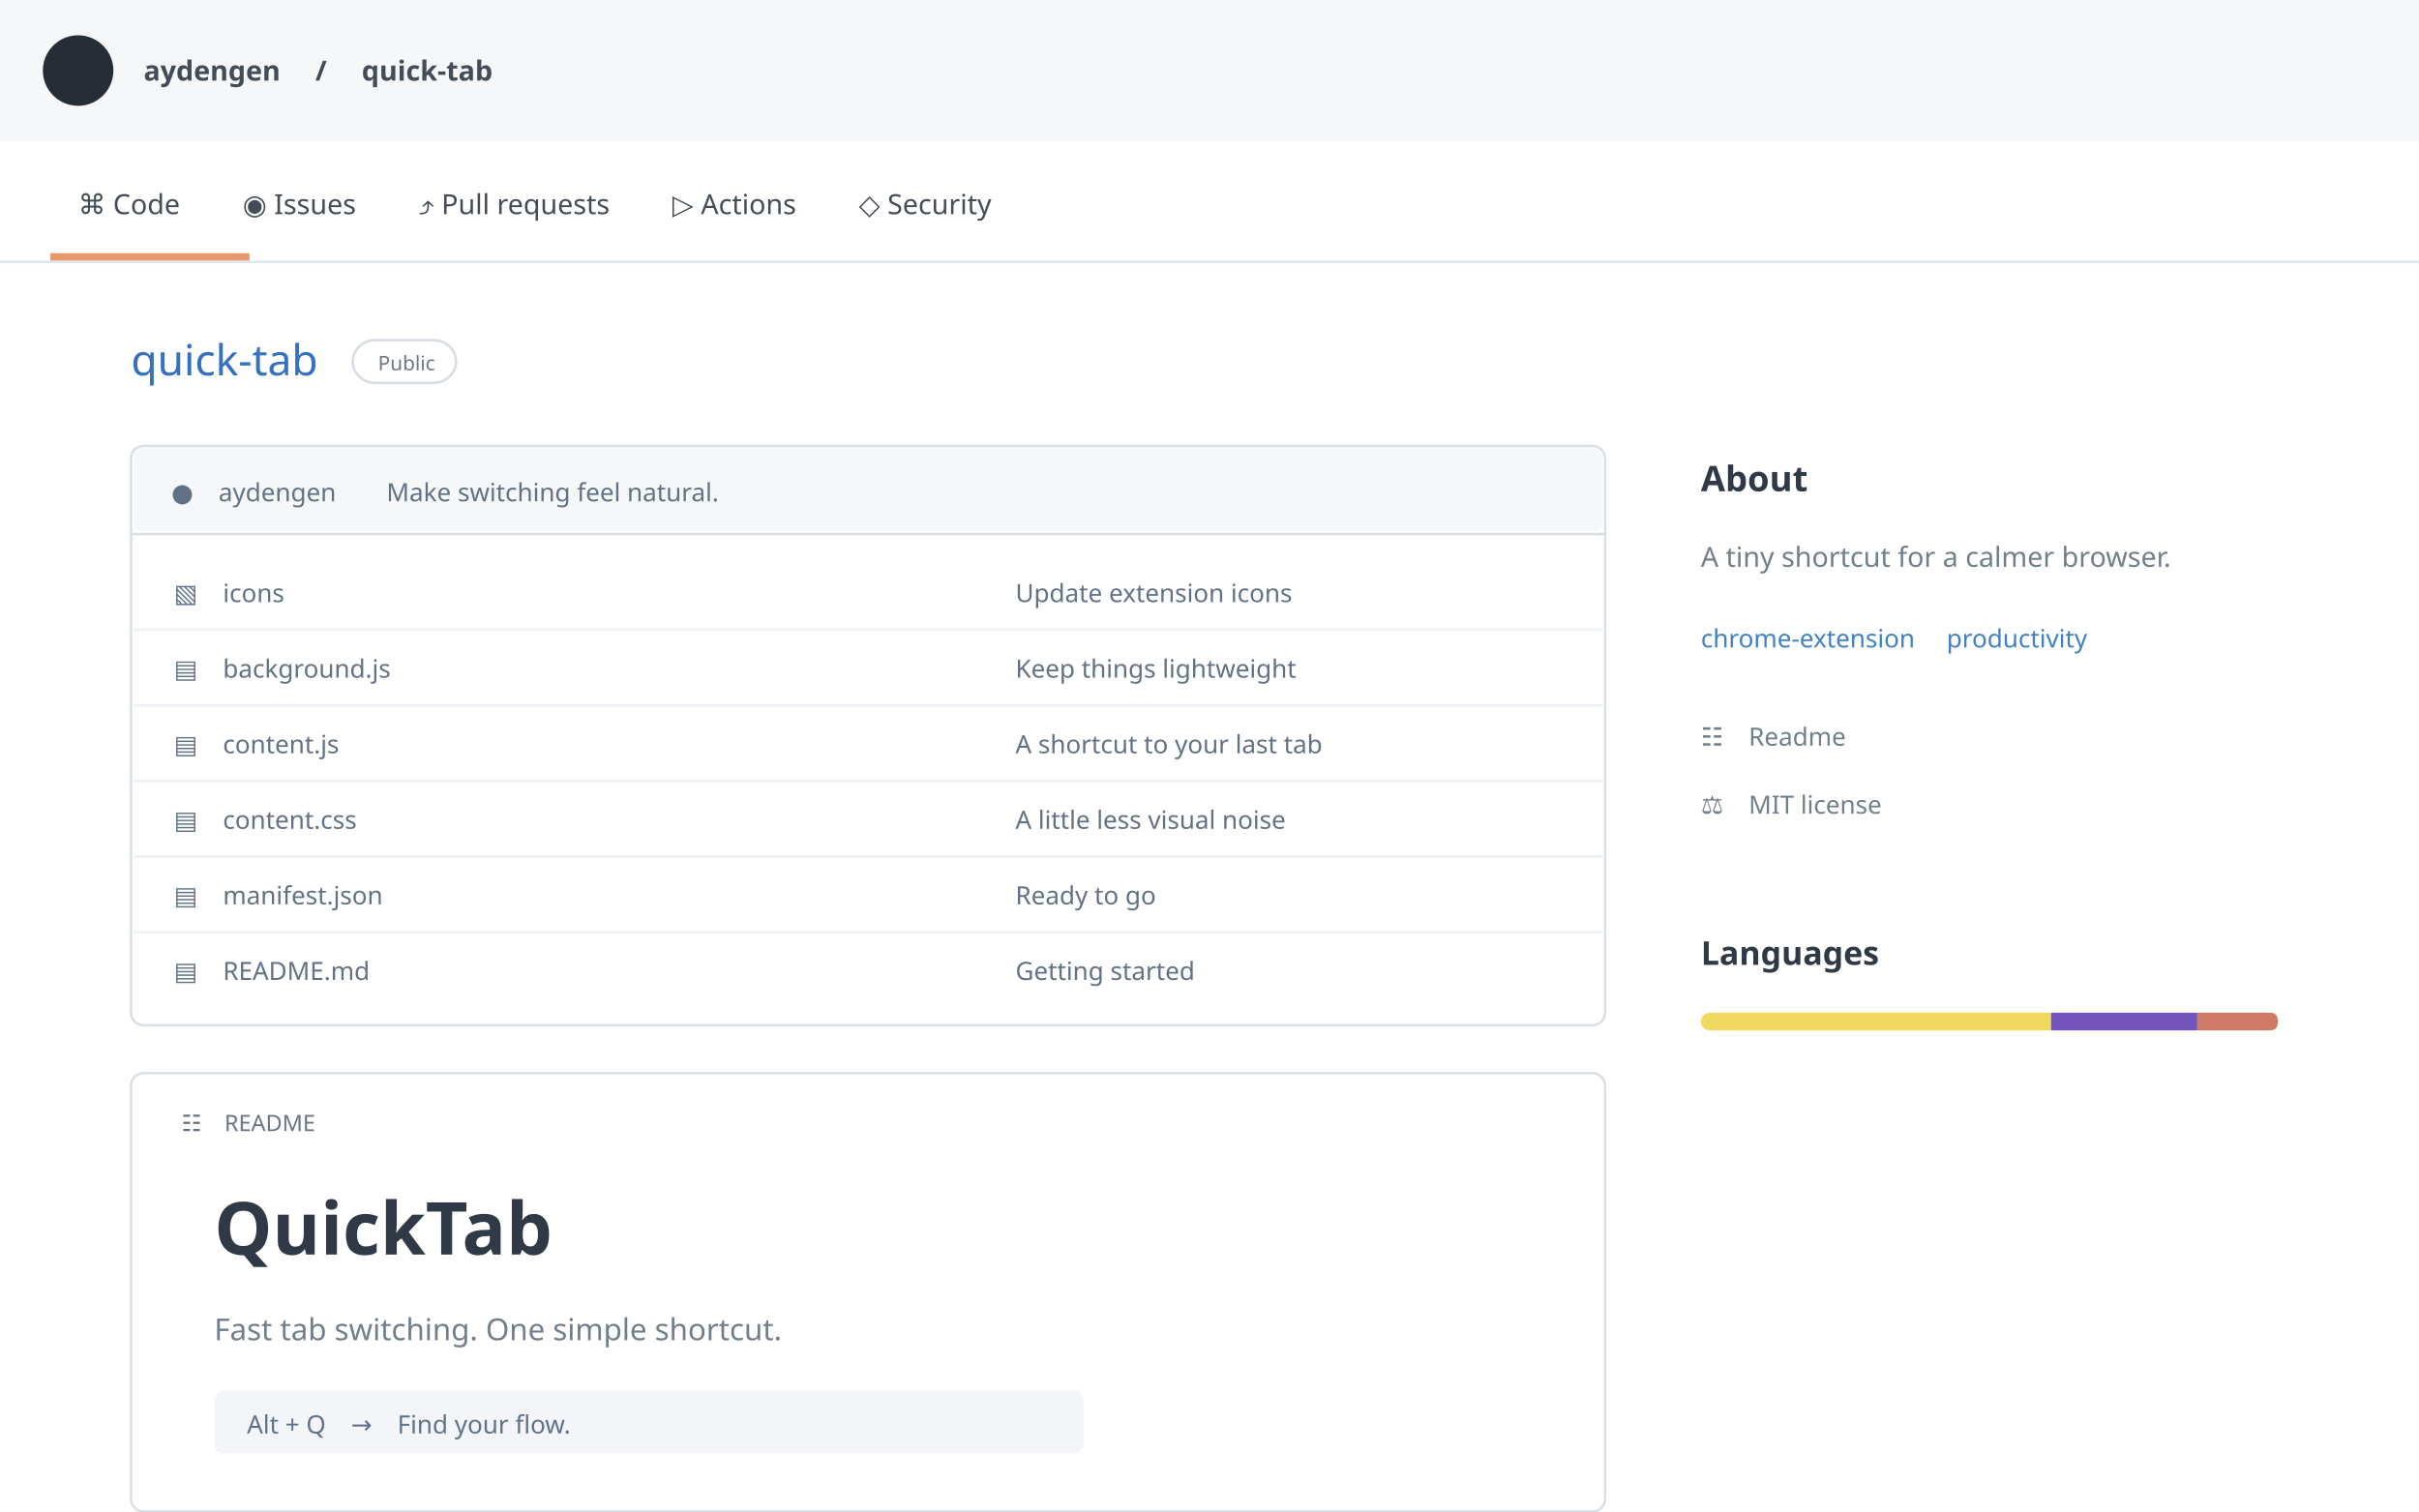
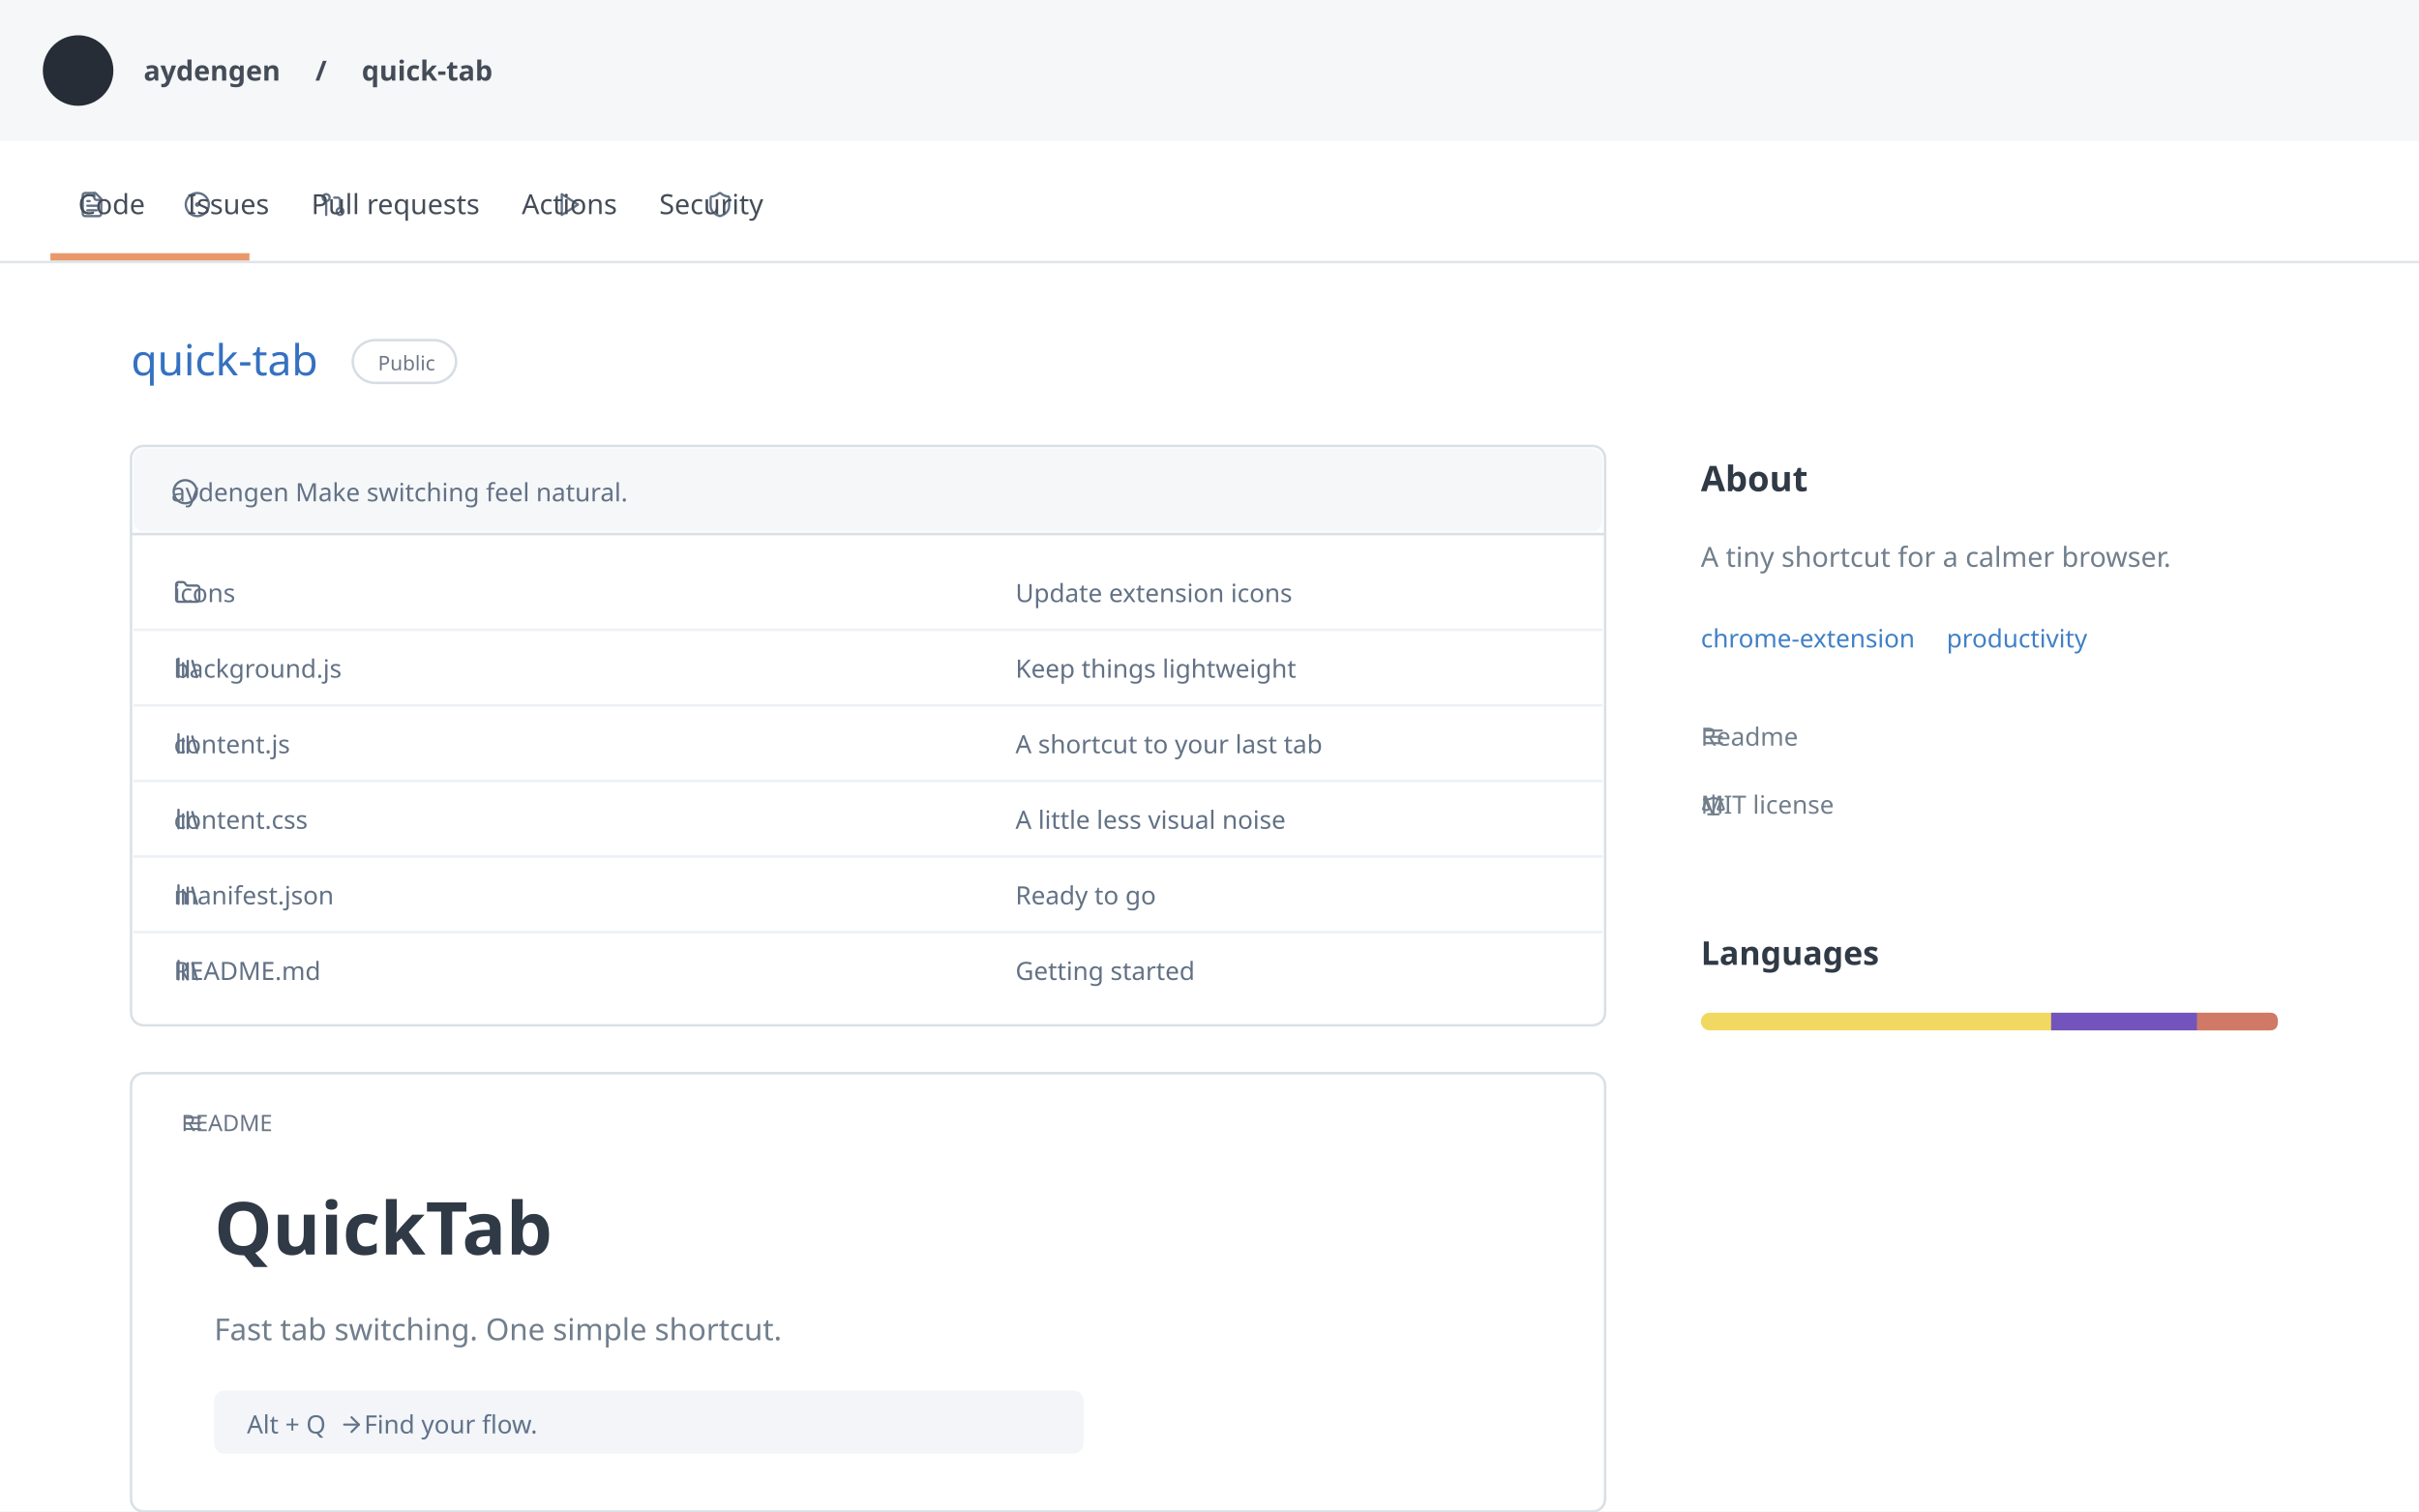
<svg xmlns="http://www.w3.org/2000/svg" width="960" height="600" viewBox="0 0 960 600">
+   <defs>
+     <symbol id="file-text" viewBox="0 0 24 24" fill="none" stroke="currentColor" stroke-width="2" stroke-linecap="round" stroke-linejoin="round">
+       <path d="M15 2H6a2 2 0 0 0-2 2v16a2 2 0 0 0 2 2h12a2 2 0 0 0 2-2V7Z" />
+       <path d="M14 2v4a2 2 0 0 0 2 2h4" />
+       <path d="M10 9H8" />
+       <path d="M16 13H8" />
+       <path d="M16 17H8" />
+     </symbol>
+     <symbol id="circle-dot" viewBox="0 0 24 24" fill="none" stroke="currentColor" stroke-width="2" stroke-linecap="round" stroke-linejoin="round">
+       <circle cx="12" cy="12" r="10" />
+       <circle cx="12" cy="12" r="1" />
+     </symbol>
+     <symbol id="git-pull-request" viewBox="0 0 24 24" fill="none" stroke="currentColor" stroke-width="2" stroke-linecap="round" stroke-linejoin="round">
+       <circle cx="18" cy="18" r="3" />
+       <circle cx="6" cy="6" r="3" />
+       <path d="M13 6h3a2 2 0 0 1 2 2v7" />
+       <line x1="6" x2="6" y1="9" y2="21" />
+     </symbol>
+     <symbol id="play" viewBox="0 0 24 24" fill="none" stroke="currentColor" stroke-width="2" stroke-linecap="round" stroke-linejoin="round">
+       <polygon points="6 3 20 12 6 21 6 3" />
+     </symbol>
+     <symbol id="shield" viewBox="0 0 24 24" fill="none" stroke="currentColor" stroke-width="2" stroke-linecap="round" stroke-linejoin="round">
+       <path d="M20 13c0 5-3.5 7.5-7.66 8.95a1 1 0 0 1-.67-.01C7.5 20.5 4 18 4 13V6a1 1 0 0 1 1-1c2 0 4.5-1.2 6.24-2.72a1.17 1.17 0 0 1 1.52 0C14.51 3.81 17 5 19 5a1 1 0 0 1 1 1z" />
+     </symbol>
+     <symbol id="circle" viewBox="0 0 24 24" fill="none" stroke="currentColor" stroke-width="2" stroke-linecap="round" stroke-linejoin="round">
+       <circle cx="12" cy="12" r="10" />
+     </symbol>
+     <symbol id="folder" viewBox="0 0 24 24" fill="none" stroke="currentColor" stroke-width="2" stroke-linecap="round" stroke-linejoin="round">
+       <path d="M20 20a2 2 0 0 0 2-2V8a2 2 0 0 0-2-2h-7.9a2 2 0 0 1-1.69-.9L9.6 3.9A2 2 0 0 0 7.93 3H4a2 2 0 0 0-2 2v13a2 2 0 0 0 2 2Z" />
+     </symbol>
+     <symbol id="library" viewBox="0 0 24 24" fill="none" stroke="currentColor" stroke-width="2" stroke-linecap="round" stroke-linejoin="round">
+       <path d="m16 6 4 14" />
+       <path d="M12 6v14" />
+       <path d="M8 8v12" />
+       <path d="M4 4v16" />
+     </symbol>
+     <symbol id="menu" viewBox="0 0 24 24" fill="none" stroke="currentColor" stroke-width="2" stroke-linecap="round" stroke-linejoin="round">
+       <line x1="4" x2="20" y1="12" y2="12" />
+       <line x1="4" x2="20" y1="6" y2="6" />
+       <line x1="4" x2="20" y1="18" y2="18" />
+     </symbol>
+     <symbol id="arrow-right" viewBox="0 0 24 24" fill="none" stroke="currentColor" stroke-width="2" stroke-linecap="round" stroke-linejoin="round">
+       <path d="M5 12h14" />
+       <path d="m12 5 7 7-7 7" />
+     </symbol>
+     <symbol id="scale" viewBox="0 0 24 24" fill="none" stroke="currentColor" stroke-width="2" stroke-linecap="round" stroke-linejoin="round">
+       <path d="m16 16 3-8 3 8c-.87.65-1.92 1-3 1s-2.13-.35-3-1Z" />
+       <path d="m2 16 3-8 3 8c-.87.65-1.92 1-3 1s-2.13-.35-3-1Z" />
+       <path d="M7 21h10" />
+       <path d="M12 3v18" />
+       <path d="M3 7h2c2 0 5-1 7-2 2 1 5 2 7 2h2" />
+     </symbol>
+   </defs>
  <rect width="960" height="600" fill="#fff" />
  <rect width="960" height="56" fill="#f5f7f9" />
  <circle cx="31" cy="28" r="14" fill="#262d37" />
  <g font-family="sans-serif" font-size="11" fill="#444c57">
    <text x="57" y="32" font-weight="600">aydengen　 /　 quick-tab</text>
-     <text x="31" y="85">
-       ⌘ Code　　 ◉ Issues　　 ⤴ Pull requests　　 ▷ Actions　　 ◇ Security
-     </text>
+     <use href="#file-text" x="31.0" y="75.7" width="11" height="11" style="color:#627185" />
+     <use href="#circle-dot" x="72.8" y="75.7" width="11" height="11" style="color:#627185" />
+     <use href="#git-pull-request" x="126.7" y="75.7" width="11" height="11" style="color:#627185" />
+     <use href="#play" x="220.2" y="75.7" width="11" height="11" style="color:#627185" />
+     <use href="#shield" x="280.2" y="75.7" width="11" height="11" style="color:#627185" />
+     <text x="31" y="85">　 Code 　 Issues 　 Pull requests 　 Actions 　 Security</text>
  </g>
  <path d="M20 102H99" stroke="#e9986c" stroke-width="3" />
  <path d="M0 104H960" stroke="#e0e5ea" />
  <g font-family="sans-serif">
    <text x="52" y="149" font-size="17" fill="#3571c0">quick-tab</text>
    <rect x="140" y="135" width="41" height="17" rx="9" fill="#fff" stroke="#d7dde4" />
    <text x="150" y="147" font-size="8" fill="#6d7887">Public</text>
  </g>
  <rect x="52" y="177" width="585" height="230" rx="5" fill="#fff" stroke="#d9e0e6" />
  <path d="M52 212H637" stroke="#d9e0e6" />
  <rect x="53" y="178" width="583" height="33" rx="4" fill="#f5f7f9" />
  <g font-family="sans-serif" font-size="10" fill="#627185">
-     <text x="68" y="199">●　aydengen　　Make switching feel natural.</text>
-     <text x="69" y="239">▧　icons</text>
-     <text x="69" y="269">▤　background.js</text>
-     <text x="69" y="299">▤　content.js</text>
-     <text x="69" y="329">▤　content.css</text>
-     <text x="69" y="359">▤　manifest.json</text>
-     <text x="69" y="389">▤　README.md</text>
+     <use href="#circle" x="68.0" y="189.7" width="11" height="11" style="color:#627185" />
+     <text x="68" y="199">　 aydengen Make switching feel natural.</text>
+     <use href="#folder" x="69.0" y="229.7" width="11" height="11" style="color:#627185" />
+     <text x="69" y="239">　 icons</text>
+     <use href="#library" x="69.0" y="259.6" width="11" height="11" style="color:#627185" />
+     <text x="69" y="269">　 background.js</text>
+     <use href="#library" x="69.0" y="289.6" width="11" height="11" style="color:#627185" />
+     <text x="69" y="299">　 content.js</text>
+     <use href="#library" x="69.0" y="319.6" width="11" height="11" style="color:#627185" />
+     <text x="69" y="329">　 content.css</text>
+     <use href="#library" x="69.0" y="349.6" width="11" height="11" style="color:#627185" />
+     <text x="69" y="359">　 manifest.json</text>
+     <use href="#library" x="69.0" y="379.6" width="11" height="11" style="color:#627185" />
+     <text x="69" y="389">　 README.md</text>
    <text x="403" y="239">Update extension icons</text>
    <text x="403" y="269">Keep things lightweight</text>
    <text x="403" y="299">A shortcut to your last tab</text>
    <text x="403" y="329">A little less visual noise</text>
    <text x="403" y="359">Ready to go</text>
    <text x="403" y="389">Getting started</text>
  </g>
  <g stroke="#edf0f4">
    <path d="M53 250H636M53 280H636M53 310H636M53 340H636M53 370H636" />
  </g>
  <rect x="52" y="426" width="585" height="174" rx="5" fill="#fff" stroke="#d9e0e6" />
  <g font-family="sans-serif">
-     <text x="72" y="449" font-size="9" fill="#697585">☷　README</text>
+     <use href="#menu" x="72.0" y="441.4" width="9" height="9" style="color:#697585" />
+     <text x="72" y="449" font-size="9" fill="#697585">　 README</text>
    <text x="85" y="498" font-size="29" fill="#303a46" font-weight="700">
      QuickTab
    </text>
    <text x="85" y="532" font-size="12" fill="#717e8c">
      Fast tab switching. One simple shortcut.
    </text>
    <rect x="85" y="552" width="345" height="25" rx="4" fill="#f3f5f8" />
-     <text x="98" y="569" font-size="10" fill="#60728a">
-       Alt + Q　→　Find your flow.
-     </text>
+     <use href="#arrow-right" x="134.5" y="560.5" width="10" height="10" style="color:#60728a" />
+     <text x="98" y="569" font-size="10" fill="#60728a">Alt + Q 　 Find your flow.</text>
    <text x="675" y="195" font-size="14" fill="#303a46" font-weight="600">
      About
    </text>
    <text x="675" y="225" font-size="11" fill="#717e8c">
      A tiny shortcut for a calmer browser.
    </text>
    <text x="675" y="257" font-size="10" fill="#4080c6">
      chrome-extension　 productivity
    </text>
-     <text x="675" y="296" font-size="10" fill="#717e8c">☷　Readme</text>
-     <text x="675" y="323" font-size="10" fill="#717e8c">⚖　MIT license</text>
+     <use href="#menu" x="675.0" y="287.5" width="10" height="10" style="color:#717e8c" />
+     <text x="675" y="296" font-size="10" fill="#717e8c">　 Readme</text>
+     <use href="#scale" x="675.0" y="314.5" width="10" height="10" style="color:#717e8c" />
+     <text x="675" y="323" font-size="10" fill="#717e8c">　 MIT license</text>
    <text x="675" y="383" font-size="13" fill="#303a46" font-weight="600">
      Languages
    </text>
  </g>
  <rect x="675" y="402" width="229" height="7" rx="3.5" fill="#f1d961" />
  <rect x="814" y="402" width="58" height="7" fill="#7354bd" />
  <path d="M872 402H901Q904 402 904 405.5T901 409H872" fill="#d07966" />
</svg>
